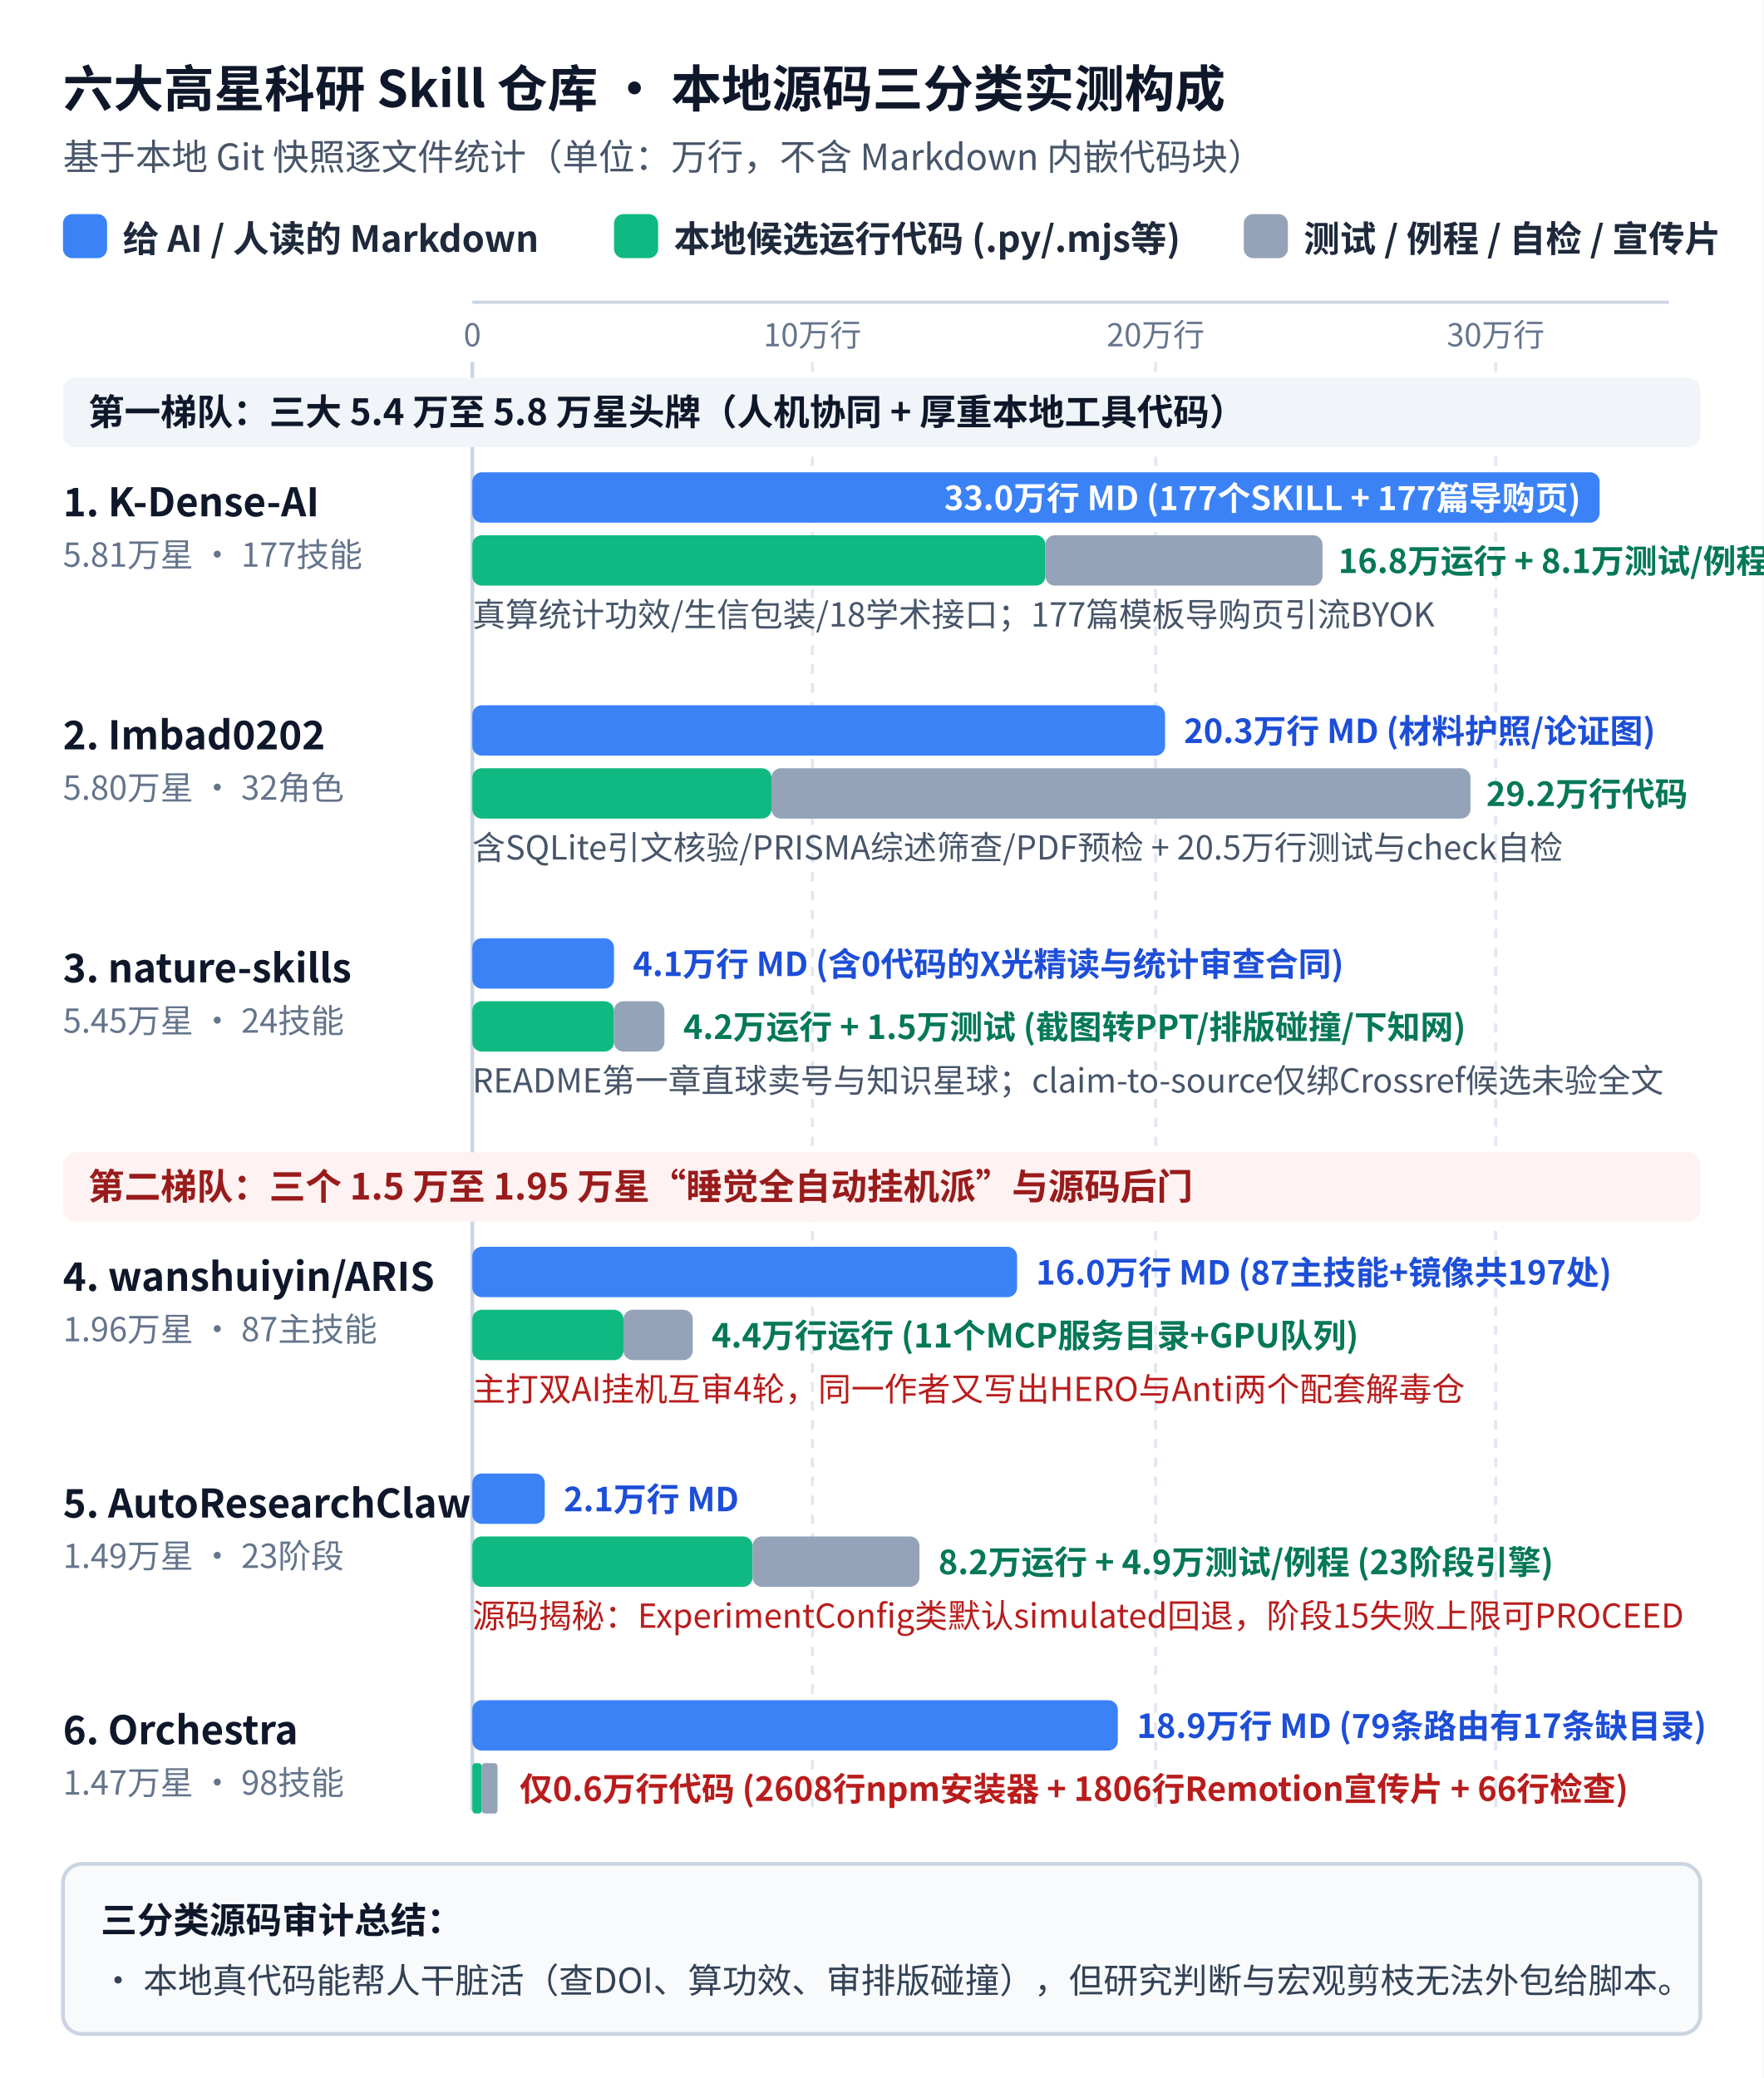
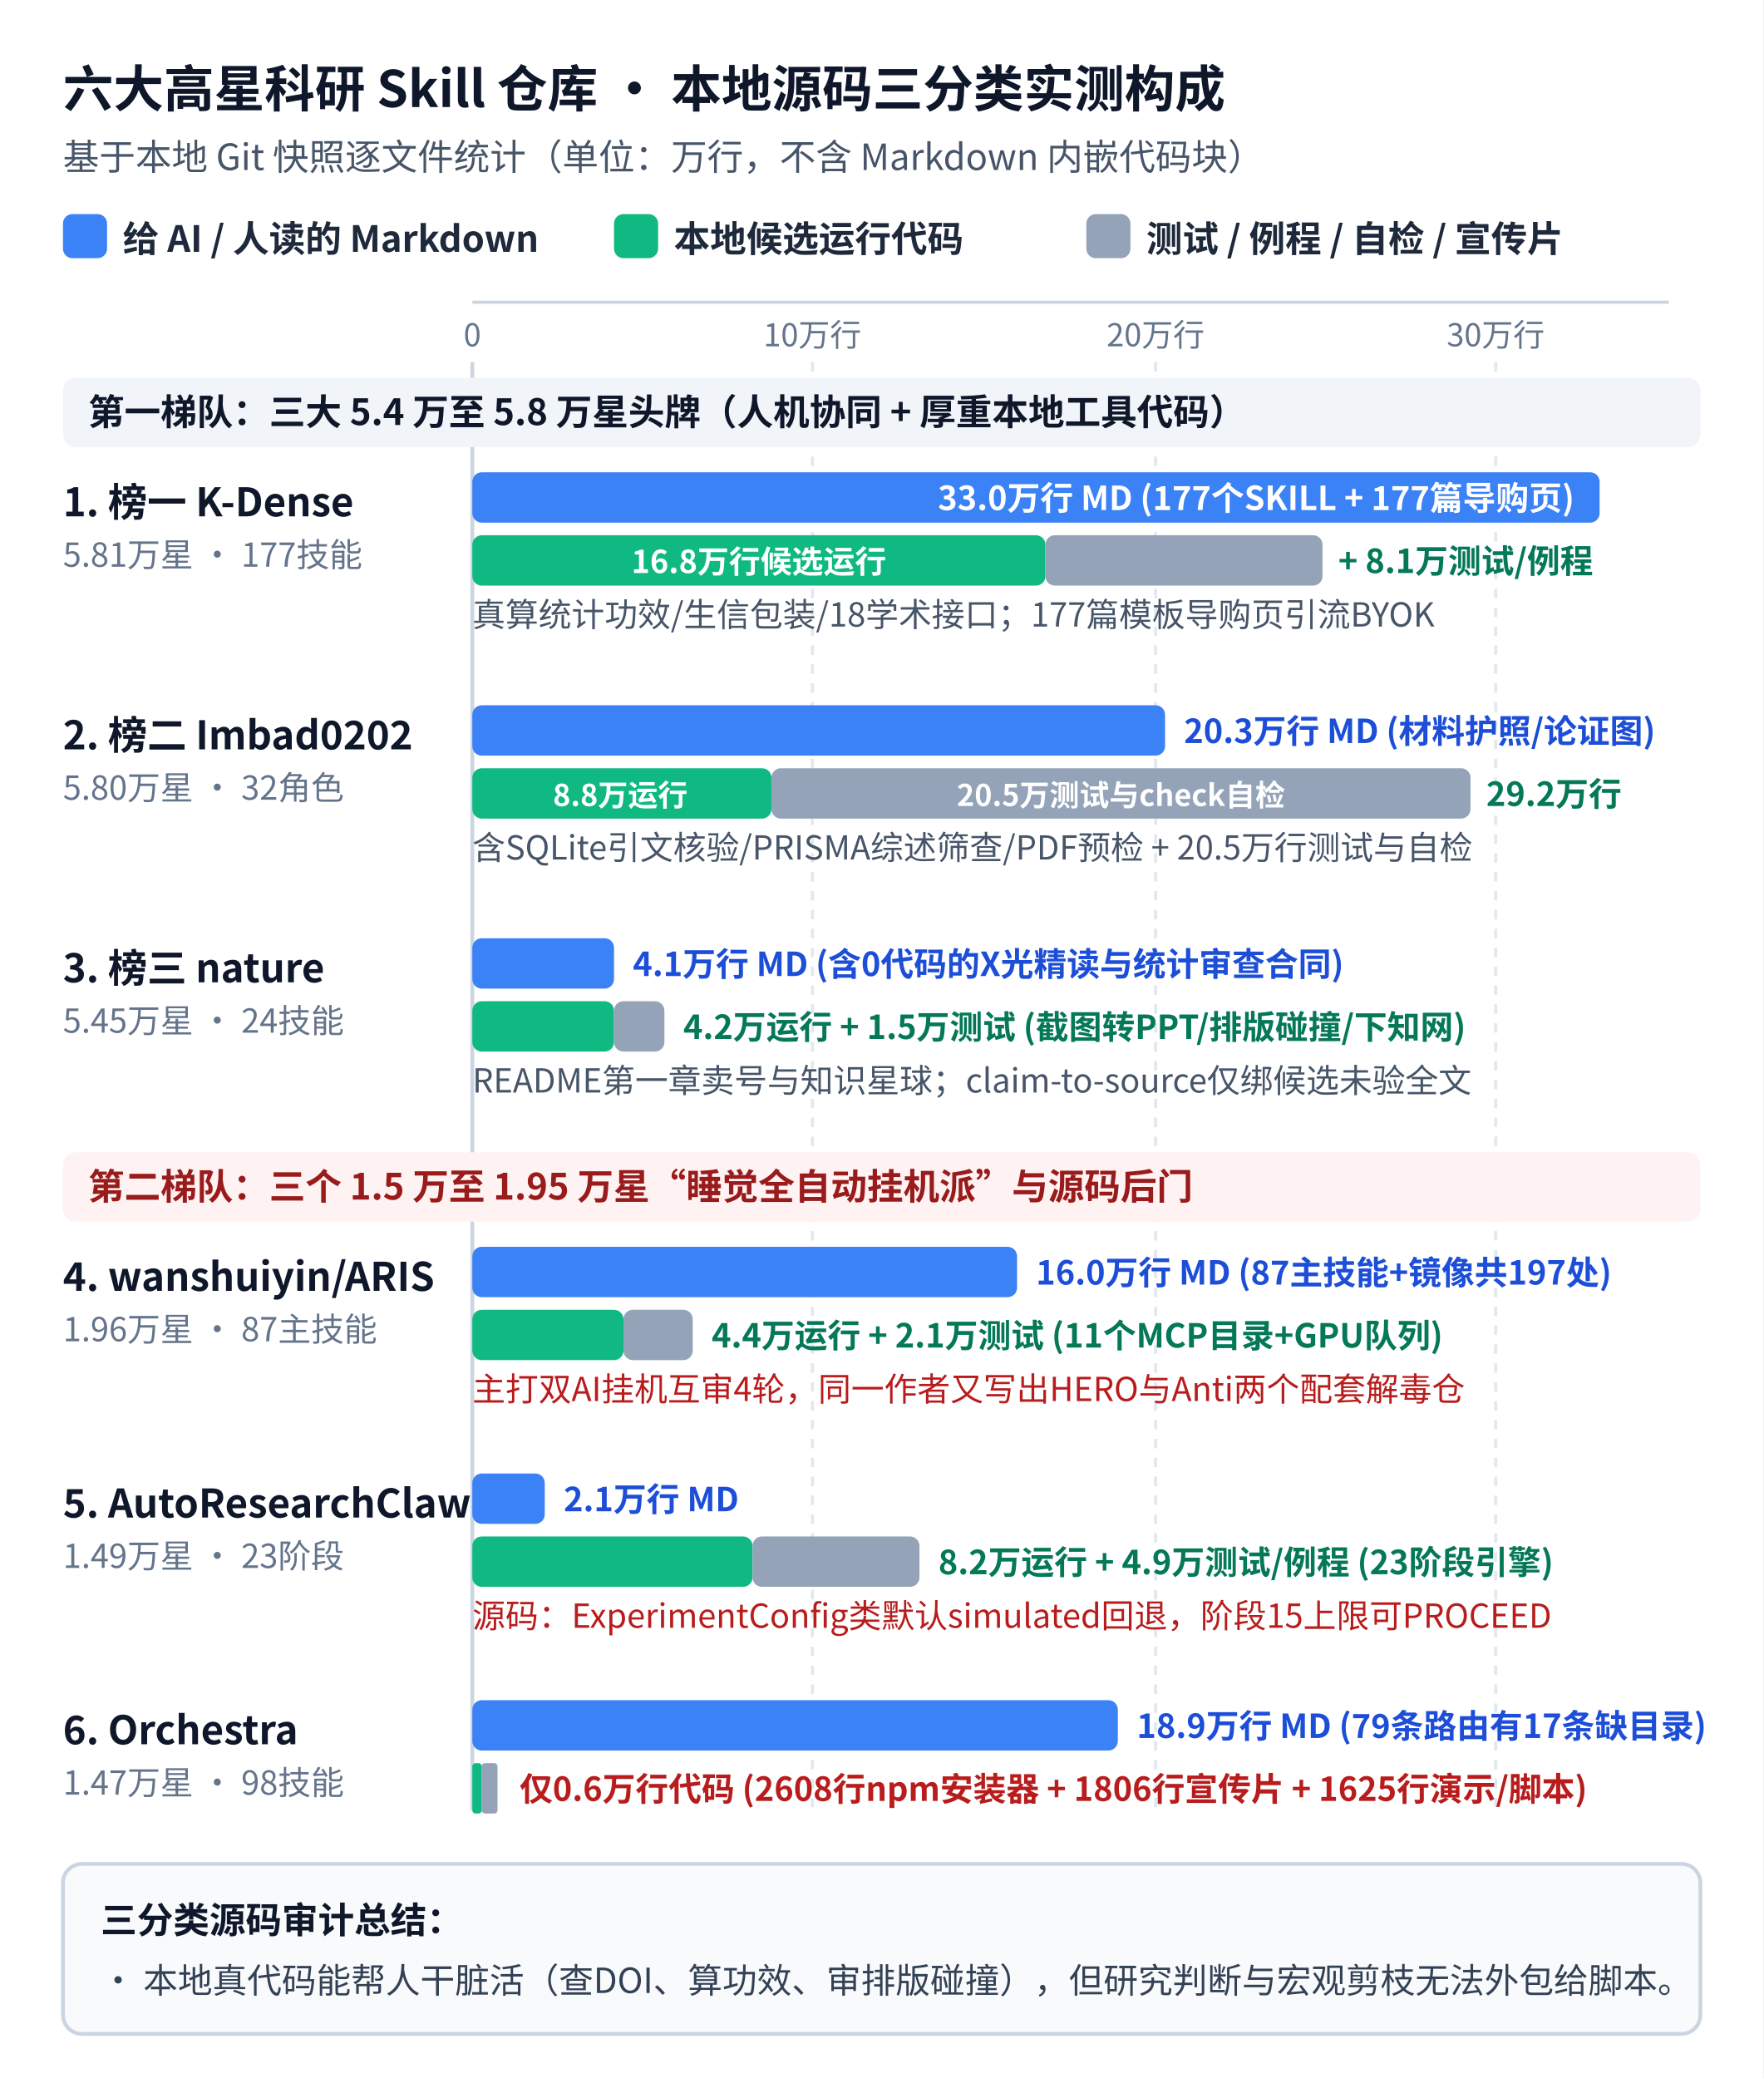
<svg xmlns="http://www.w3.org/2000/svg" viewBox="0 0 560 660" width="560" height="660" font-family="'WenQuanYi Micro Hei', 'Noto Sans CJK SC', 'Microsoft YaHei', sans-serif">
  <rect width="560" height="660" fill="#ffffff" />
  <text x="20" y="34" fill="#0f172a" font-size="16" font-weight="bold">六大高星科研 Skill 仓库 · 本地源码三分类实测构成</text>
  <text x="20" y="54" fill="#475569" font-size="11.5">基于本地 Git 快照逐文件统计（单位：万行，不含 Markdown 内嵌代码块）</text>
  <rect x="20" y="68" width="14" height="14" rx="3" fill="#3b82f6" />
  <text x="39" y="80" fill="#1e293b" font-size="11.5" font-weight="bold">给 AI / 人读的 Markdown</text>
  <rect x="195" y="68" width="14" height="14" rx="3" fill="#10b981" />
-   <text x="214" y="80" fill="#1e293b" font-size="11.5" font-weight="bold">本地候选运行代码 (.py/.mjs等)</text>
-   <rect x="395" y="68" width="14" height="14" rx="3" fill="#94a3b8" />
-   <text x="414" y="80" fill="#1e293b" font-size="11.5" font-weight="bold">测试 / 例程 / 自检 / 宣传片</text>
+   <text x="214" y="80" fill="#1e293b" font-size="11.5" font-weight="bold">本地候选运行代码</text>
+   <rect x="345" y="68" width="14" height="14" rx="3" fill="#94a3b8" />
+   <text x="364" y="80" fill="#1e293b" font-size="11.5" font-weight="bold">测试 / 例程 / 自检 / 宣传片</text>
  <line x1="150" y1="96" x2="530" y2="96" stroke="#cbd5e1" stroke-width="1" />
  <text x="150" y="110" text-anchor="middle" fill="#64748b" font-size="10">0</text>
  <text x="258" y="110" text-anchor="middle" fill="#64748b" font-size="10">10万行</text>
  <text x="367" y="110" text-anchor="middle" fill="#64748b" font-size="10">20万行</text>
  <text x="475" y="110" text-anchor="middle" fill="#64748b" font-size="10">30万行</text>
  <line x1="150" y1="115" x2="150" y2="575" stroke="#cbd5e1" stroke-width="1.2" />
  <line x1="258" y1="115" x2="258" y2="575" stroke="#e2e8f0" stroke-width="1" stroke-dasharray="3 3" />
  <line x1="367" y1="115" x2="367" y2="575" stroke="#e2e8f0" stroke-width="1" stroke-dasharray="3 3" />
  <line x1="475" y1="115" x2="475" y2="575" stroke="#e2e8f0" stroke-width="1" stroke-dasharray="3 3" />
  <rect x="20" y="120" width="520" height="22" rx="4" fill="#f1f5f9" />
  <text x="28" y="135" fill="#0f172a" font-size="11.5" font-weight="bold">第一梯队：三大 5.4 万至 5.8 万星头牌（人机协同 + 厚重本地工具代码）</text>
-   <text x="20" y="164" fill="#0f172a" font-size="12.5" font-weight="bold">1. K-Dense-AI</text>
+   <text x="20" y="164" fill="#0f172a" font-size="12.5" font-weight="bold">1. 榜一 K-Dense</text>
  <text x="20" y="180" fill="#64748b" font-size="10.5">5.81万星 · 177技能</text>
  <rect x="150" y="150" width="358" height="16" rx="3" fill="#3b82f6" />
-   <text x="502" y="162" text-anchor="end" fill="#ffffff" font-size="10.5" font-weight="bold">33.0万行 MD (177个SKILL + 177篇导购页)</text>
+   <text x="500" y="162" text-anchor="end" fill="#ffffff" font-size="10.5" font-weight="bold">33.0万行 MD (177个SKILL + 177篇导购页)</text>
  <rect x="150" y="170" width="182" height="16" rx="3" fill="#10b981" />
+   <text x="241" y="182" text-anchor="middle" fill="#ffffff" font-size="10" font-weight="bold">16.8万行候选运行</text>
  <rect x="332" y="170" width="88" height="16" rx="3" fill="#94a3b8" />
-   <text x="425" y="182" fill="#047857" font-size="10.5" font-weight="bold">16.8万运行 + 8.1万测试/例程</text>
+   <text x="425" y="182" fill="#047857" font-size="10.5" font-weight="bold">+ 8.1万测试/例程</text>
  <text x="150" y="199" fill="#475569" font-size="10.5">真算统计功效/生信包装/18学术接口；177篇模板导购页引流BYOK</text>
-   <text x="20" y="238" fill="#0f172a" font-size="12.5" font-weight="bold">2. Imbad0202</text>
+   <text x="20" y="238" fill="#0f172a" font-size="12.5" font-weight="bold">2. 榜二 Imbad0202</text>
  <text x="20" y="254" fill="#64748b" font-size="10.5">5.80万星 · 32角色</text>
  <rect x="150" y="224" width="220" height="16" rx="3" fill="#3b82f6" />
  <text x="376" y="236" fill="#1d4ed8" font-size="10.5" font-weight="bold">20.3万行 MD (材料护照/论证图)</text>
  <rect x="150" y="244" width="95" height="16" rx="3" fill="#10b981" />
+   <text x="197" y="256" text-anchor="middle" fill="#ffffff" font-size="9.5" font-weight="bold">8.8万运行</text>
  <rect x="245" y="244" width="222" height="16" rx="3" fill="#94a3b8" />
-   <text x="472" y="256" fill="#047857" font-size="10.5" font-weight="bold">29.2万行代码</text>
-   <text x="150" y="273" fill="#475569" font-size="10.5">含SQLite引文核验/PRISMA综述筛查/PDF预检 + 20.5万行测试与check自检</text>
-   <text x="20" y="312" fill="#0f172a" font-size="12.5" font-weight="bold">3. nature-skills</text>
+   <text x="356" y="256" text-anchor="middle" fill="#ffffff" font-size="9.5" font-weight="bold">20.5万测试与check自检</text>
+   <text x="472" y="256" fill="#047857" font-size="10.5" font-weight="bold">29.2万行</text>
+   <text x="150" y="273" fill="#475569" font-size="10.5">含SQLite引文核验/PRISMA综述筛查/PDF预检 + 20.5万行测试与自检</text>
+   <text x="20" y="312" fill="#0f172a" font-size="12.5" font-weight="bold">3. 榜三 nature</text>
  <text x="20" y="328" fill="#64748b" font-size="10.5">5.45万星 · 24技能</text>
  <rect x="150" y="298" width="45" height="16" rx="3" fill="#3b82f6" />
  <text x="201" y="310" fill="#1d4ed8" font-size="10.5" font-weight="bold">4.1万行 MD (含0代码的X光精读与统计审查合同)</text>
  <rect x="150" y="318" width="45" height="16" rx="3" fill="#10b981" />
  <rect x="195" y="318" width="16" height="16" rx="3" fill="#94a3b8" />
  <text x="217" y="330" fill="#047857" font-size="10.5" font-weight="bold">4.2万运行 + 1.5万测试 (截图转PPT/排版碰撞/下知网)</text>
-   <text x="150" y="347" fill="#475569" font-size="10.5">README第一章直球卖号与知识星球；claim-to-source仅绑Crossref候选未验全文</text>
+   <text x="150" y="347" fill="#475569" font-size="10.5">README第一章卖号与知识星球；claim-to-source仅绑候选未验全文</text>
  <rect x="20" y="366" width="520" height="22" rx="4" fill="#fef2f2" />
  <text x="28" y="381" fill="#991b1b" font-size="11.5" font-weight="bold">第二梯队：三个 1.5 万至 1.95 万星“睡觉全自动挂机派”与源码后门</text>
  <text x="20" y="410" fill="#0f172a" font-size="12.5" font-weight="bold">4. wanshuiyin/ARIS</text>
  <text x="20" y="426" fill="#64748b" font-size="10.5">1.96万星 · 87主技能</text>
  <rect x="150" y="396" width="173" height="16" rx="3" fill="#3b82f6" />
  <text x="329" y="408" fill="#1d4ed8" font-size="10.5" font-weight="bold">16.0万行 MD (87主技能+镜像共197处)</text>
  <rect x="150" y="416" width="48" height="16" rx="3" fill="#10b981" />
  <rect x="198" y="416" width="22" height="16" rx="3" fill="#94a3b8" />
-   <text x="226" y="428" fill="#047857" font-size="10.5" font-weight="bold">4.4万行运行 (11个MCP服务目录+GPU队列)</text>
+   <text x="226" y="428" fill="#047857" font-size="10.5" font-weight="bold">4.4万运行 + 2.1万测试 (11个MCP目录+GPU队列)</text>
  <text x="150" y="445" fill="#b91c1c" font-size="10.5">主打双AI挂机互审4轮，同一作者又写出HERO与Anti两个配套解毒仓</text>
  <text x="20" y="482" fill="#0f172a" font-size="12.5" font-weight="bold">5. AutoResearchClaw</text>
  <text x="20" y="498" fill="#64748b" font-size="10.5">1.49万星 · 23阶段</text>
  <rect x="150" y="468" width="23" height="16" rx="3" fill="#3b82f6" />
  <text x="179" y="480" fill="#1d4ed8" font-size="10.5" font-weight="bold">2.1万行 MD</text>
  <rect x="150" y="488" width="89" height="16" rx="3" fill="#10b981" />
  <rect x="239" y="488" width="53" height="16" rx="3" fill="#94a3b8" />
  <text x="298" y="500" fill="#047857" font-size="10.5" font-weight="bold">8.2万运行 + 4.9万测试/例程 (23阶段引擎)</text>
-   <text x="150" y="517" fill="#b91c1c" font-size="10.5">源码揭秘：ExperimentConfig类默认simulated回退，阶段15失败上限可PROCEED</text>
+   <text x="150" y="517" fill="#b91c1c" font-size="10.5">源码：ExperimentConfig类默认simulated回退，阶段15上限可PROCEED</text>
  <text x="20" y="554" fill="#0f172a" font-size="12.5" font-weight="bold">6. Orchestra</text>
  <text x="20" y="570" fill="#64748b" font-size="10.5">1.47万星 · 98技能</text>
  <rect x="150" y="540" width="205" height="16" rx="3" fill="#3b82f6" />
  <text x="361" y="552" fill="#1d4ed8" font-size="10.5" font-weight="bold">18.9万行 MD (79条路由有17条缺目录)</text>
  <rect x="150" y="560" width="3" height="16" rx="1" fill="#10b981" />
  <rect x="153" y="560" width="5" height="16" rx="1" fill="#94a3b8" />
-   <text x="165" y="572" fill="#b91c1c" font-size="10.5" font-weight="bold">仅0.6万行代码 (2608行npm安装器 + 1806行Remotion宣传片 + 66行检查)</text>
+   <text x="165" y="572" fill="#b91c1c" font-size="10.5" font-weight="bold">仅0.6万行代码 (2608行npm安装器 + 1806行宣传片 + 1625行演示/脚本)</text>
  <rect x="20" y="592" width="520" height="54" rx="6" fill="#f8fafc" stroke="#cbd5e1" stroke-width="1.2" />
  <text x="32" y="614" fill="#0f172a" font-size="11.5" font-weight="bold">三分类源码审计总结：</text>
  <text x="32" y="633" fill="#334155" font-size="11">• 本地真代码能帮人干脏活（查DOI、算功效、审排版碰撞），但研究判断与宏观剪枝无法外包给脚本。</text>
</svg>
